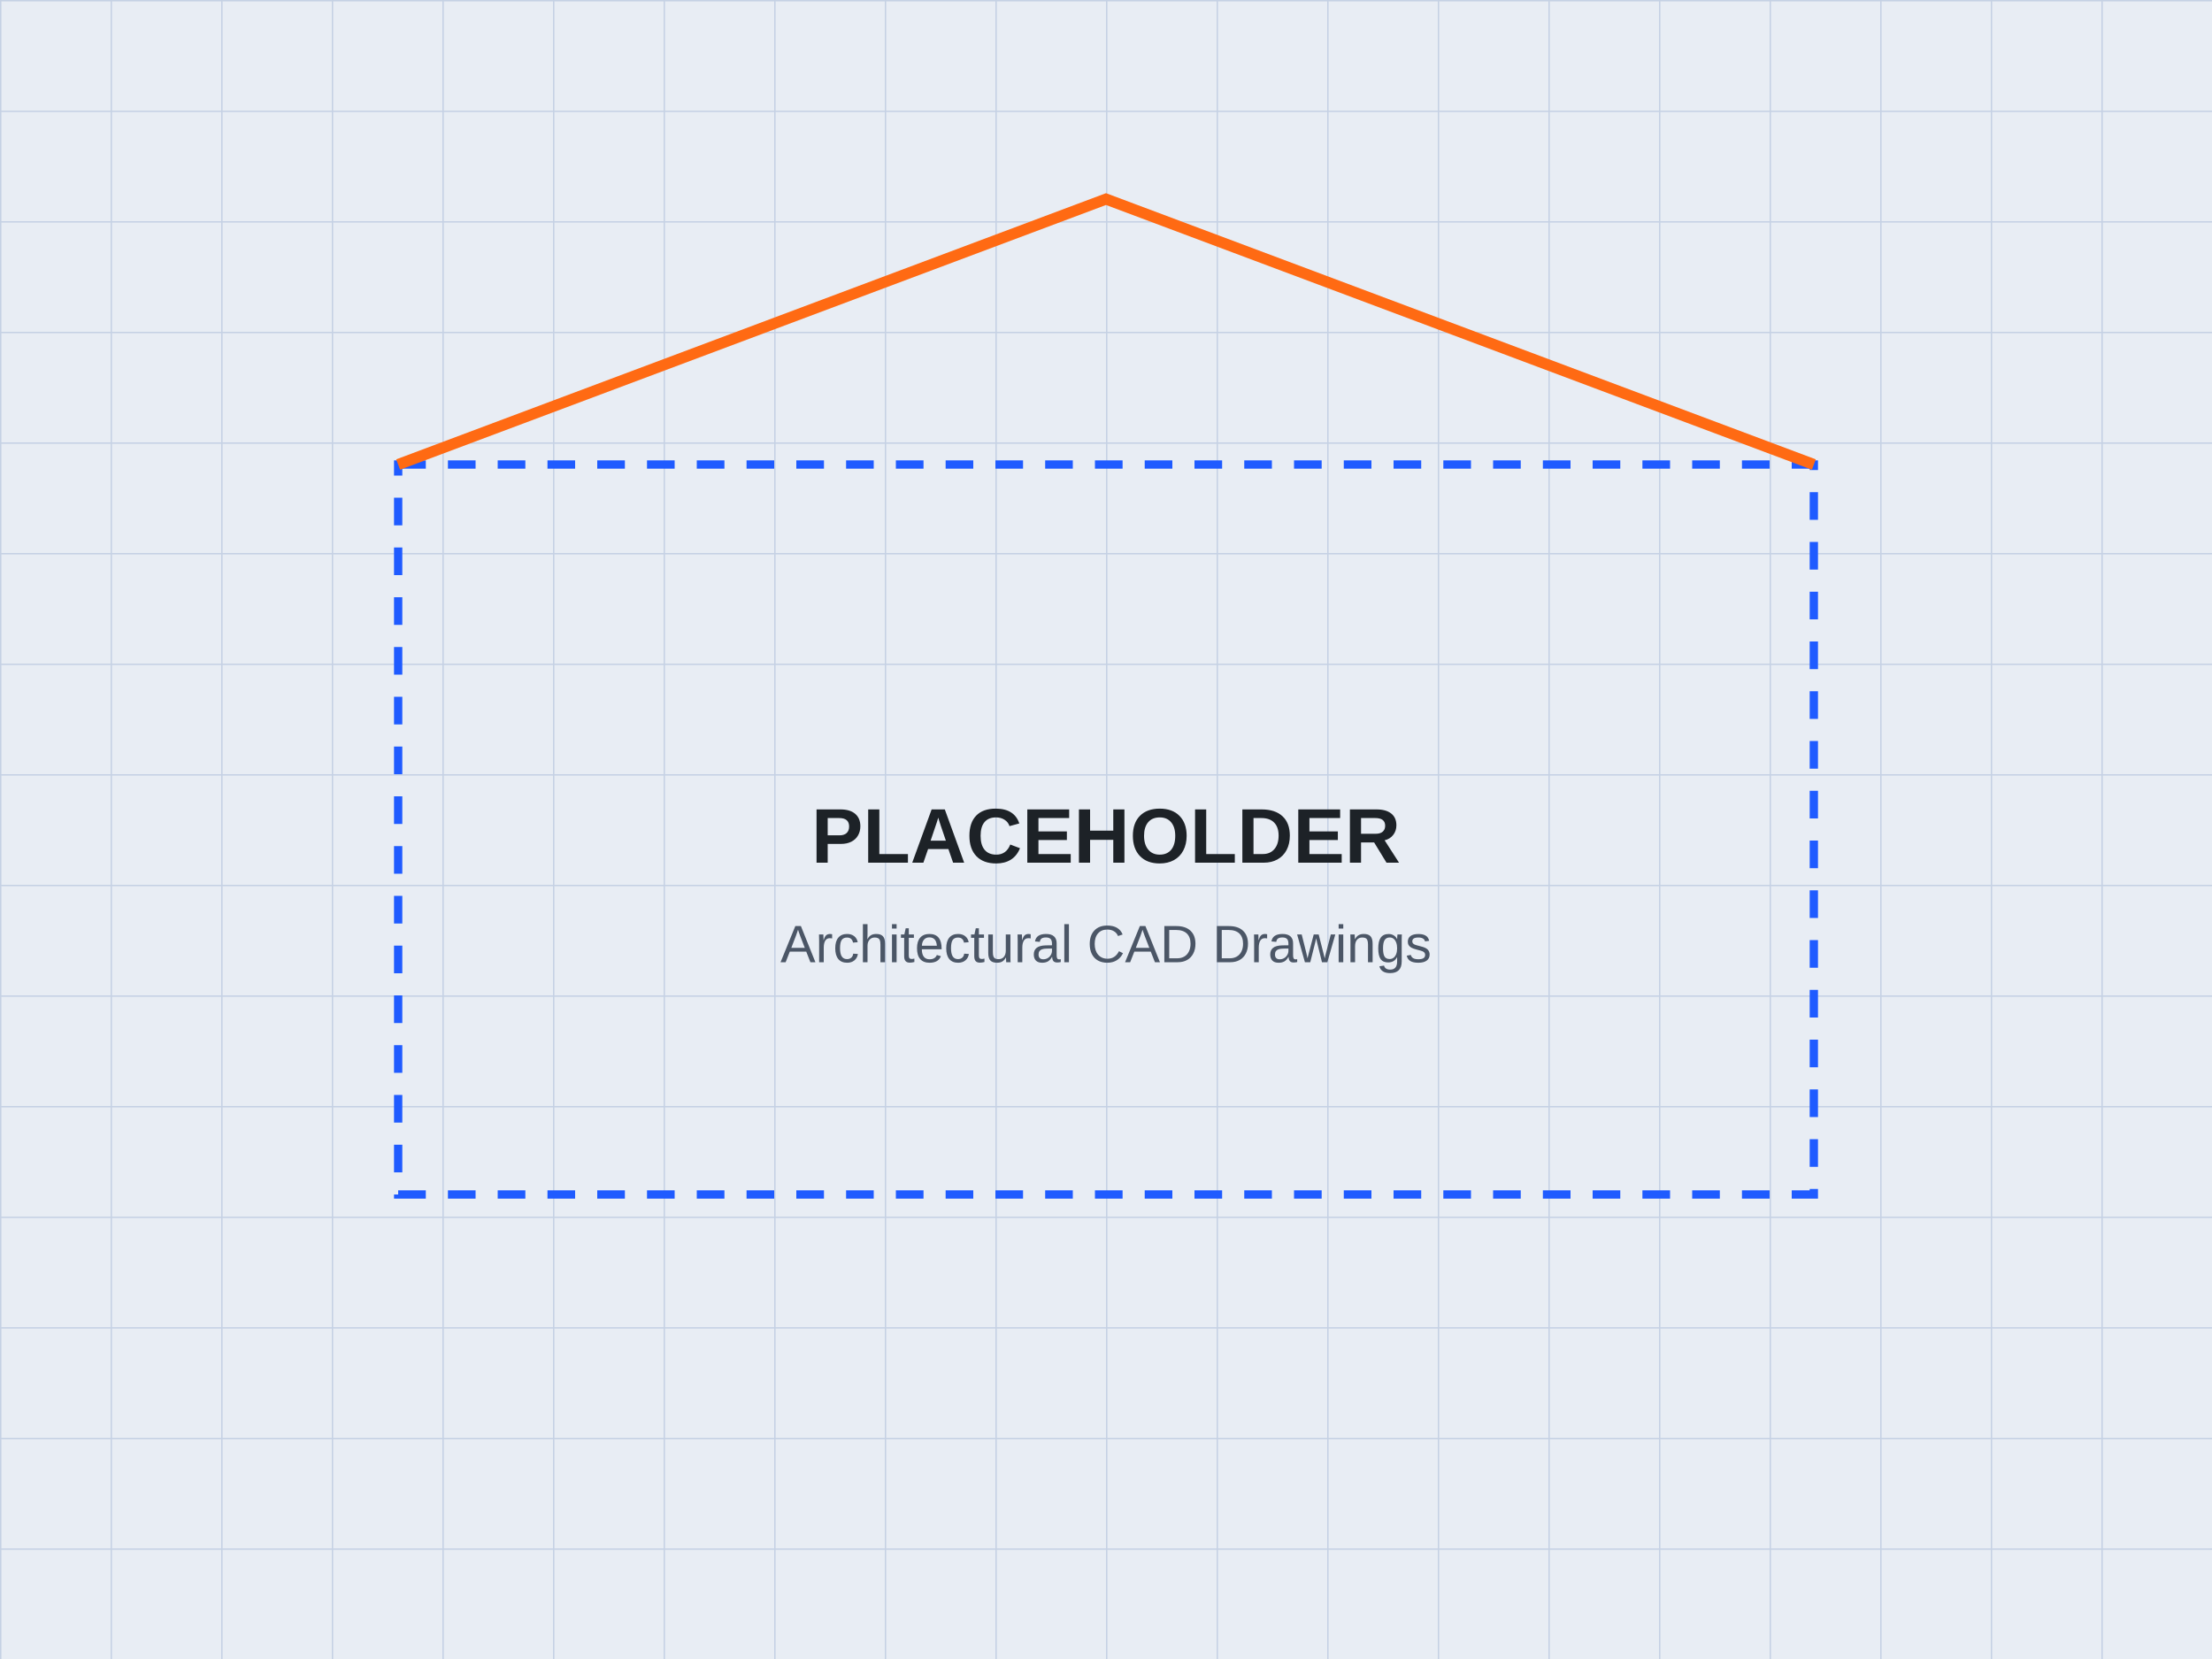
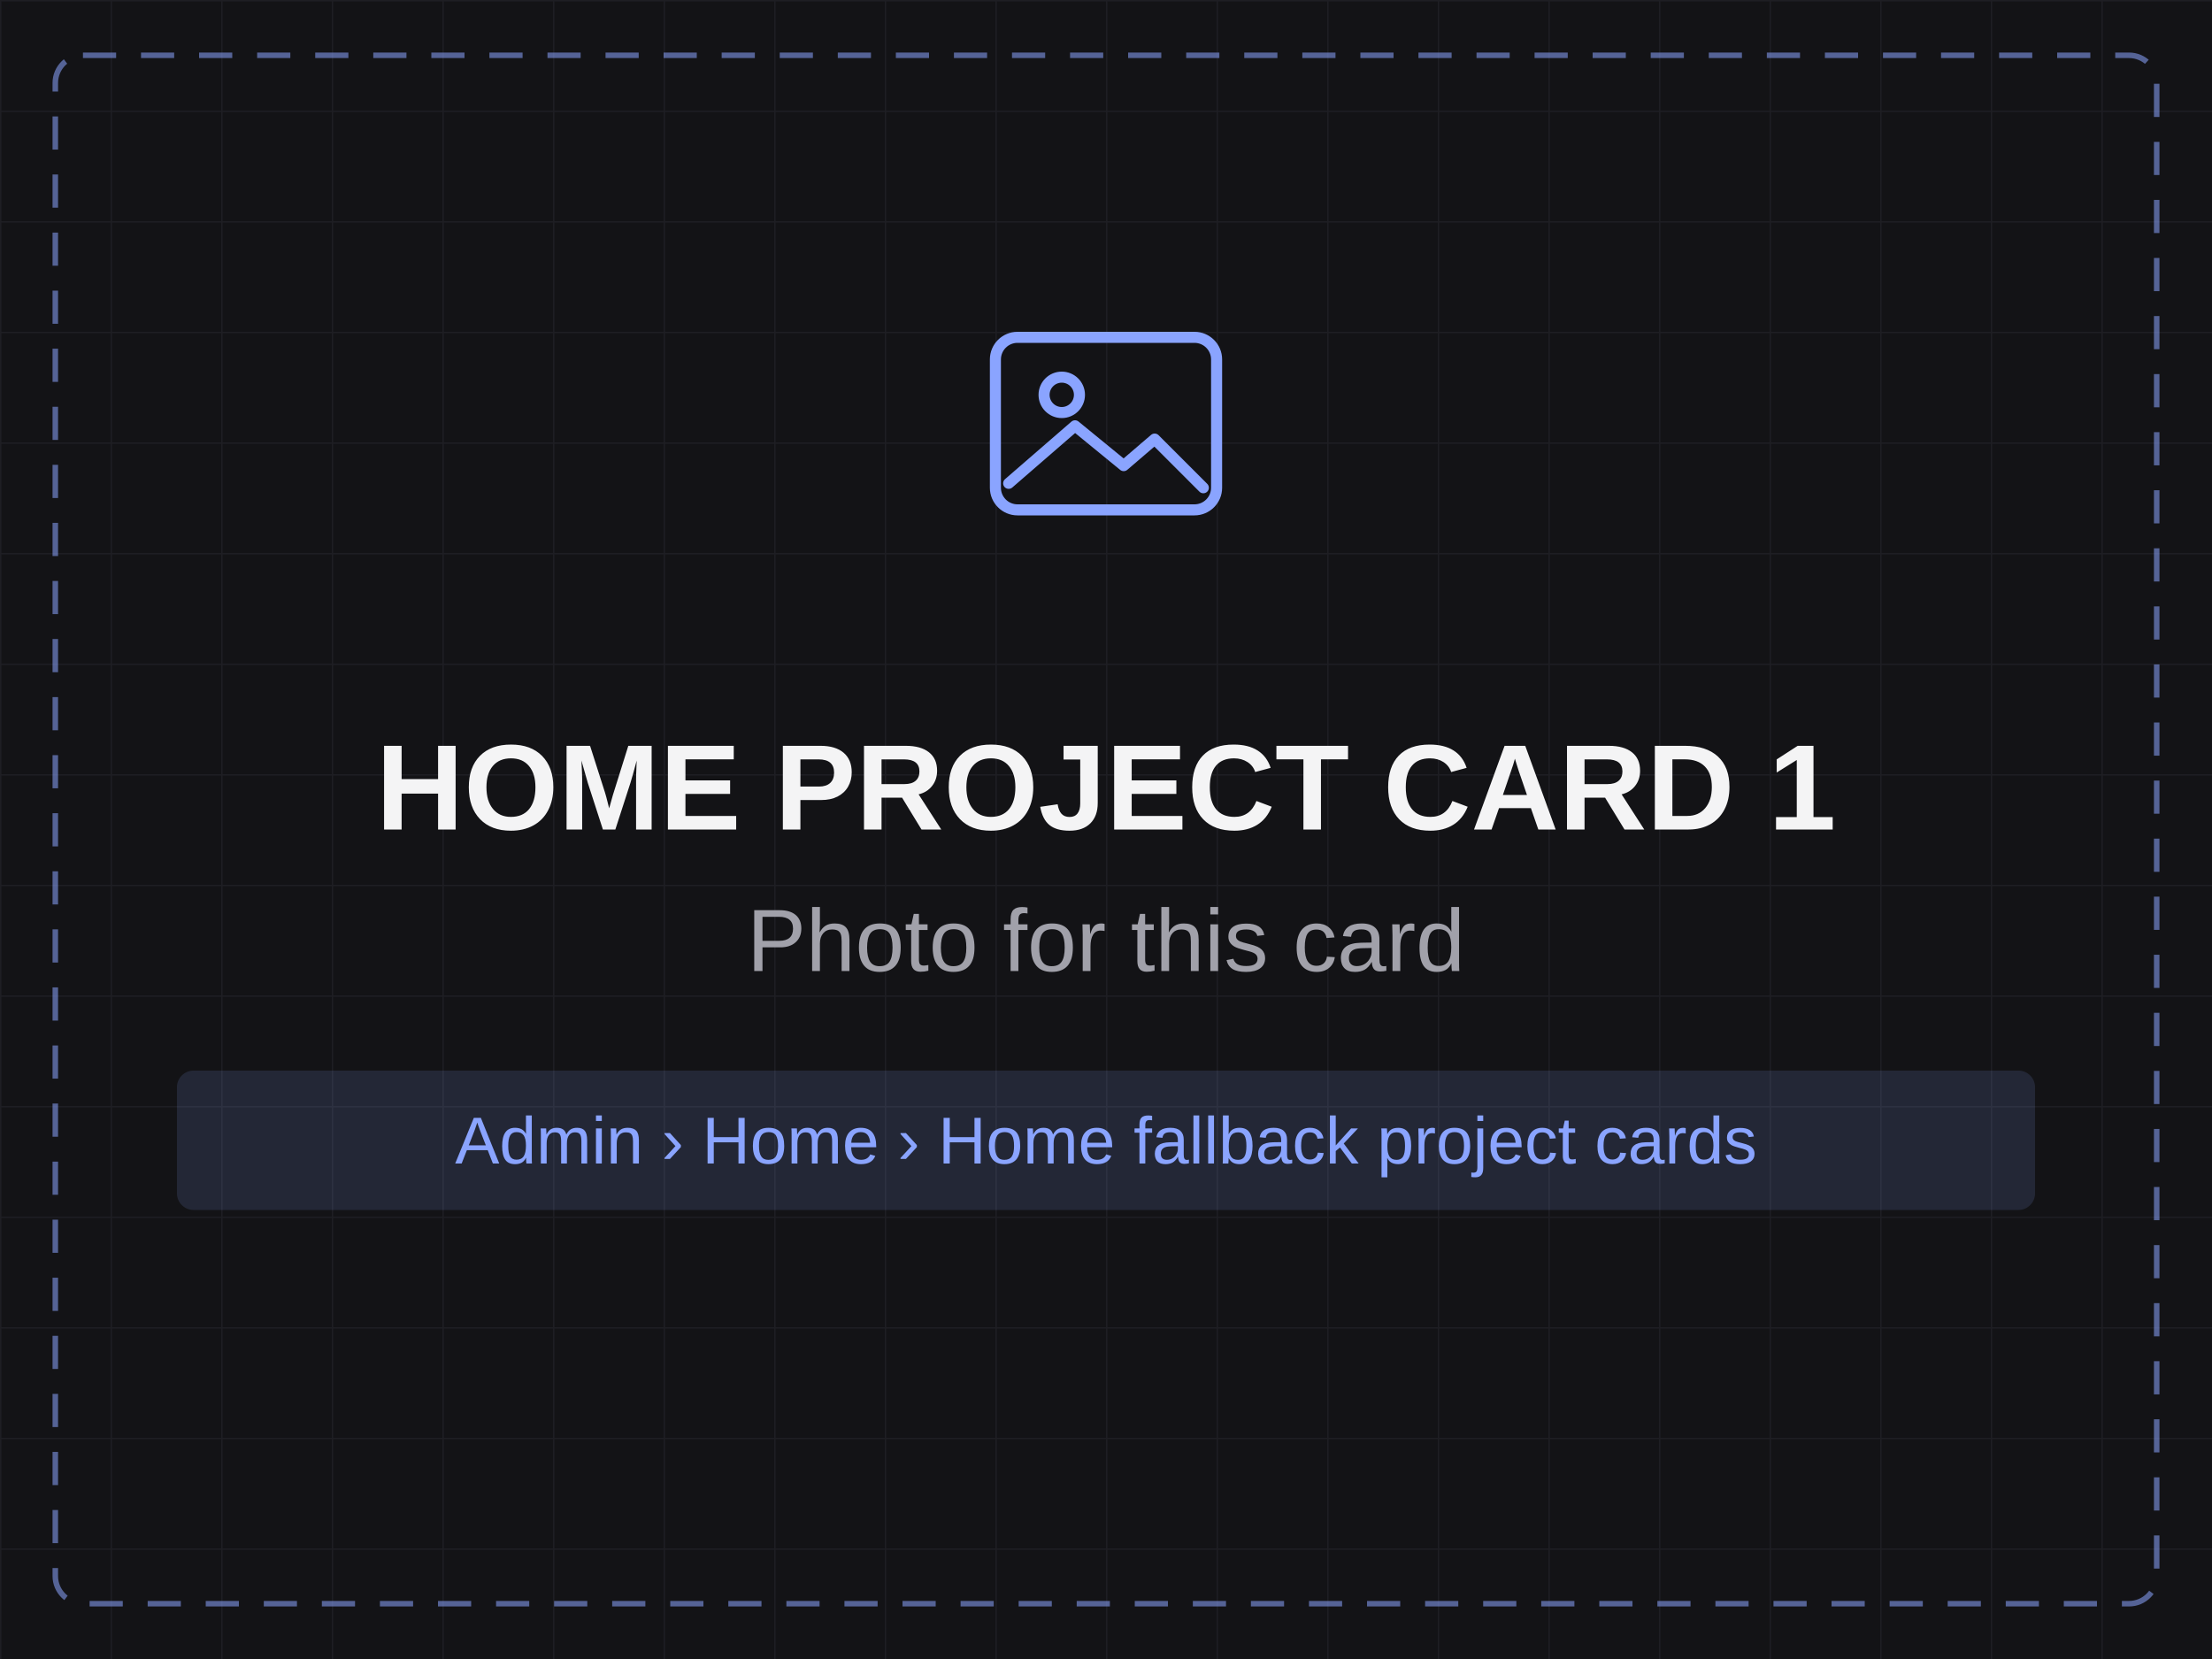
<svg xmlns="http://www.w3.org/2000/svg" viewBox="0 0 800 600" width="800" height="600">
  <defs>
    <pattern id="g" width="40" height="40" patternUnits="userSpaceOnUse">
-       <path d="M40 0H0V40" fill="none" stroke="#C5D1E4" stroke-width="1" />
+       <path d="M40 0H0V40" fill="none" stroke="#1E1E23" stroke-width="1" />
    </pattern>
  </defs>
-   <rect width="800" height="600" fill="#E8EDF4" />
+   <rect width="800" height="600" fill="#131316" />
  <rect width="800" height="600" fill="url(#g)" />
-   <rect x="144.0" y="168" width="512.0" height="264.0" fill="none" stroke="#1F5BFF" stroke-width="3" stroke-dasharray="10 8" />
-   <path d="M144.0 168L400.0 72.0L656.0 168" fill="none" stroke="#FF6A13" stroke-width="4" />
-   <text x="50%" y="312.0" text-anchor="middle" font-family="Arial,sans-serif" font-size="28" font-weight="700" fill="#1D2227">PLACEHOLDER</text>
-   <text x="50%" y="348.0" text-anchor="middle" font-family="Arial,sans-serif" font-size="19" fill="#4B5666">Architectural CAD Drawings</text>
+   <rect x="20" y="20" width="760" height="560" rx="10" fill="none" stroke="#8AA4FF" stroke-opacity=".55" stroke-width="2" stroke-dasharray="12 9" />
+   <g transform="translate(360 122)" fill="none" stroke="#8AA4FF" stroke-width="4" stroke-linecap="round" stroke-linejoin="round">
+     <rect width="80" height="62.4" rx="8" />
+     <circle cx="24" cy="20.8" r="6.4" />
+     <path d="M4.8 52.8L28.8 32L46.4 46.4L57.6 36.8L75.2 54.4" />
+   </g>
+   <text x="50%" y="300" text-anchor="middle" font-family="Arial,Helvetica,sans-serif" font-size="44" font-weight="700" fill="#F4F4F5">HOME PROJECT CARD 1</text>
+   <text x="50%" y="351.2" text-anchor="middle" font-family="Arial,Helvetica,sans-serif" font-size="32" fill="#A1A1AA">Photo for this card</text>
+   <rect x="64" y="387.2" width="672" height="50.4" rx="6" fill="#8AA4FF" fill-opacity=".14" />
+   <text x="50%" y="420.8" text-anchor="middle" font-family="Arial,Helvetica,sans-serif" font-size="24" fill="#8AA4FF">Admin › Home › Home fallback project cards</text>
</svg>
